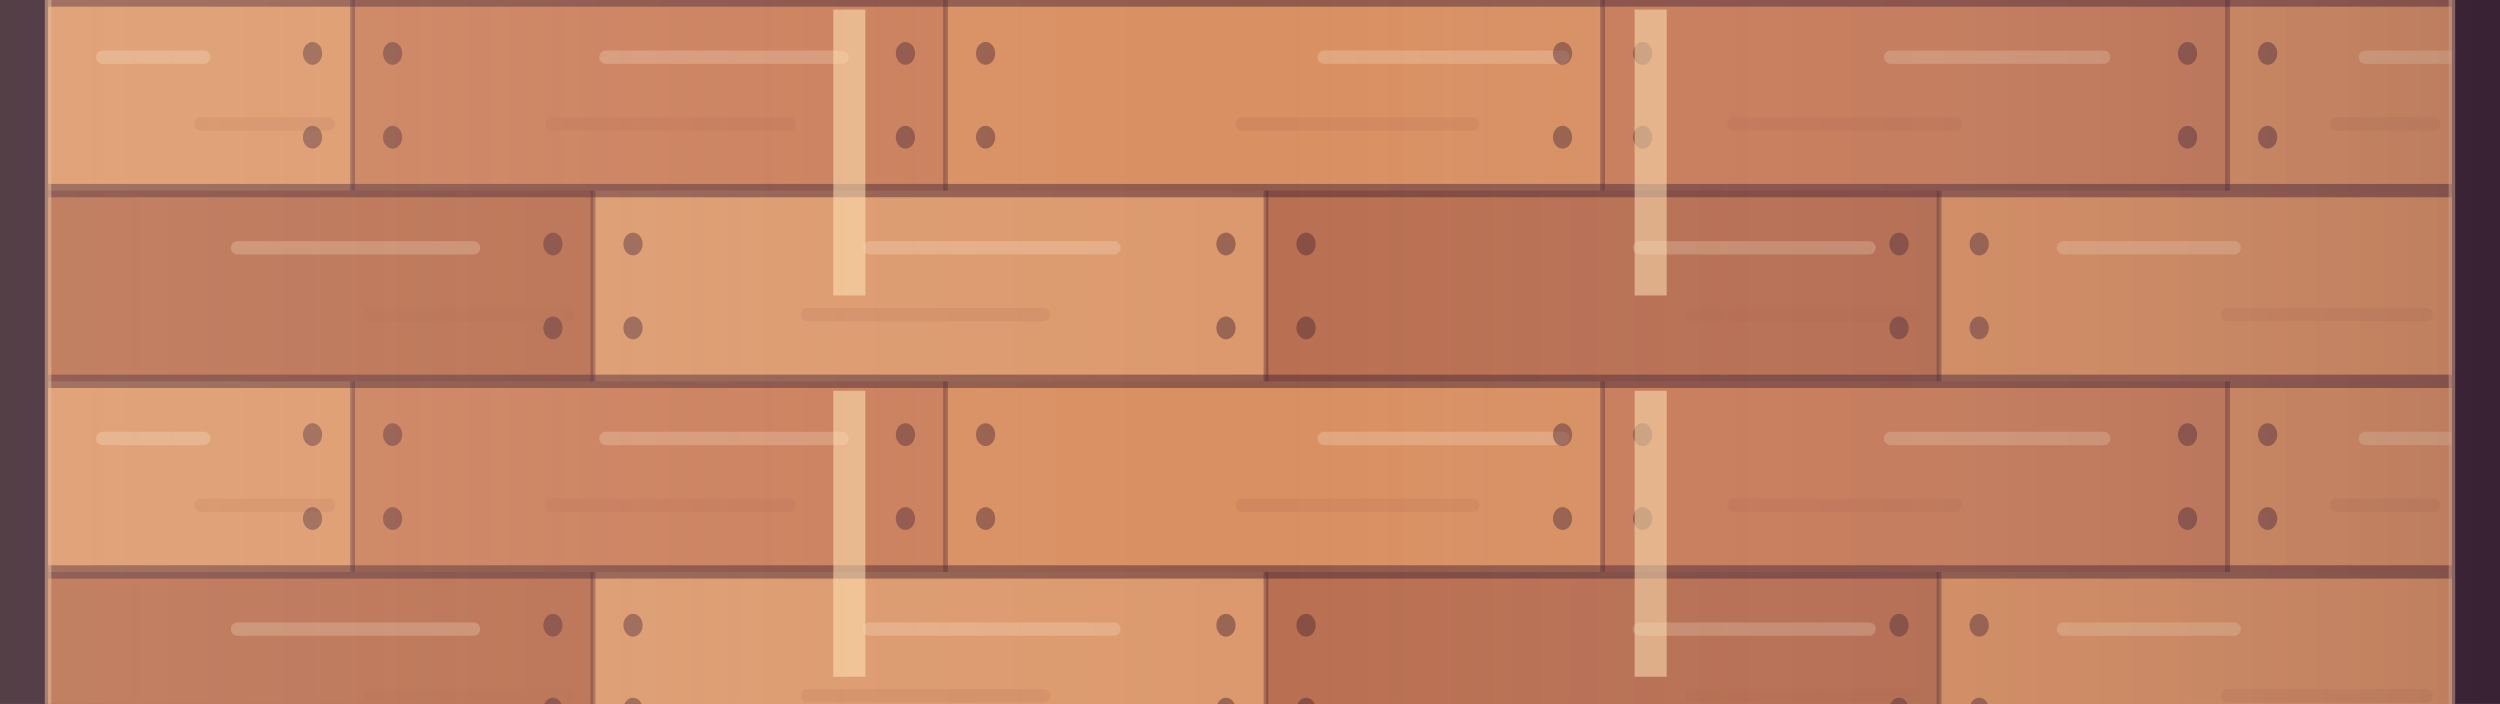
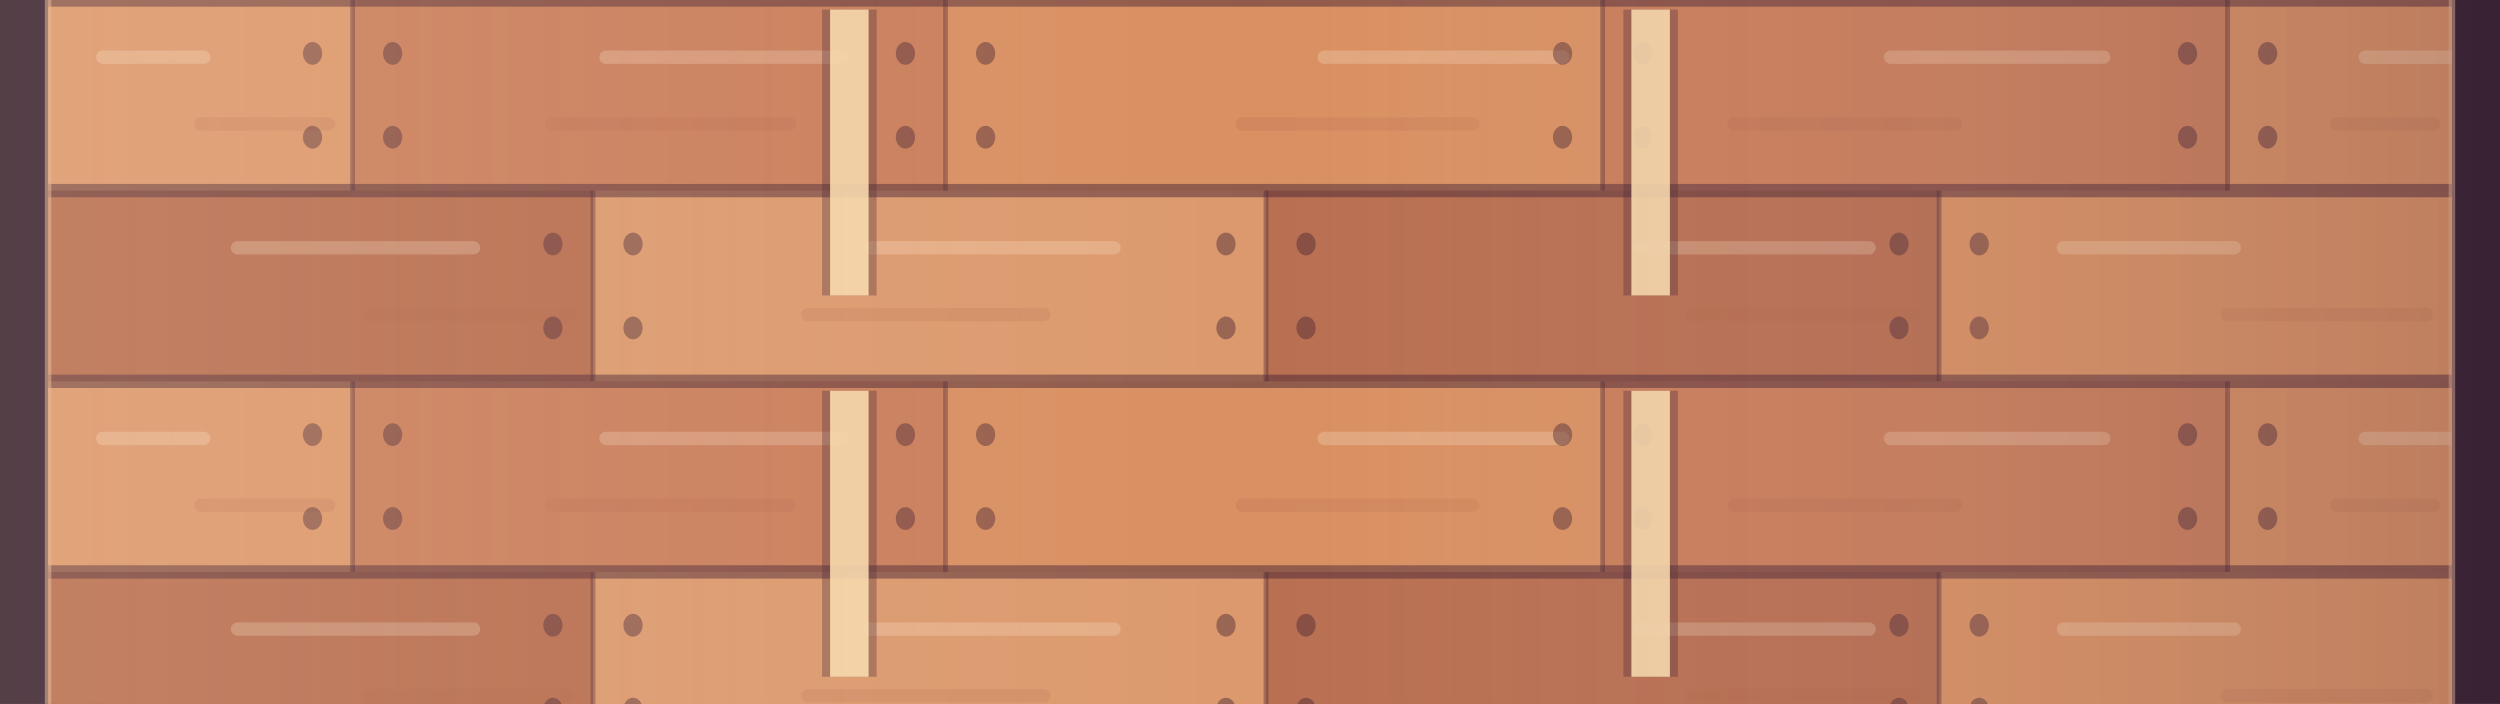
<svg xmlns="http://www.w3.org/2000/svg" width="309" height="87" viewBox="0 0 309 87">
  <rect width="309" height="87" fill="#C97C58" />
  <rect x="0" y="-23.56" width="73.29" height="24.16" fill="#b96e50" />
  <rect x="73.29" y="-23.56" width="83.19" height="24.16" fill="#dc996d" />
  <rect x="156.48" y="-23.56" width="83.19" height="24.16" fill="#b96f51" />
  <rect x="239.67" y="-23.56" width="69.33" height="24.16" fill="#d88f62" />
  <rect x="0" y="0" width="43.58" height="24.16" fill="#dc976b" />
  <rect x="43.58" y="0" width="73.29" height="24.16" fill="#ca7e5b" />
  <rect x="116.87" y="0" width="81.21" height="24.16" fill="#d99062" />
  <rect x="198.08" y="0" width="77.25" height="24.16" fill="#ca7d5a" />
  <rect x="275.33" y="0" width="33.67" height="24.16" fill="#d68d61" />
  <rect x="0" y="23.56" width="73.29" height="24.17" fill="#b96e50" />
  <rect x="73.29" y="23.56" width="83.19" height="24.17" fill="#dc996d" />
  <rect x="156.48" y="23.56" width="83.19" height="24.17" fill="#b96f51" />
  <rect x="239.67" y="23.56" width="69.33" height="24.17" fill="#d88f62" />
  <rect x="0" y="47.13" width="43.58" height="24.16" fill="#dc976b" />
  <rect x="43.58" y="47.13" width="73.29" height="24.16" fill="#ca7e5b" />
  <rect x="116.87" y="47.13" width="81.21" height="24.16" fill="#d99062" />
  <rect x="198.08" y="47.13" width="77.25" height="24.16" fill="#ca7d5a" />
  <rect x="275.33" y="47.13" width="33.67" height="24.16" fill="#d68d61" />
  <rect x="0" y="70.69" width="73.29" height="24.16" fill="#b96e50" />
  <rect x="73.29" y="70.69" width="83.19" height="24.16" fill="#dc996d" />
  <rect x="156.48" y="70.69" width="83.19" height="24.16" fill="#b96f51" />
  <rect x="239.67" y="70.69" width="69.33" height="24.16" fill="#d88f62" />
  <rect x="0" y="94.25" width="43.58" height="24.16" fill="#dc976b" />
  <rect x="43.58" y="94.25" width="73.29" height="24.16" fill="#ca7e5b" />
  <rect x="116.87" y="94.25" width="81.21" height="24.16" fill="#d99062" />
  <rect x="198.08" y="94.25" width="77.25" height="24.16" fill="#ca7d5a" />
  <rect x="275.33" y="94.25" width="33.67" height="24.16" fill="#d68d61" />
  <rect x="0" y="117.81" width="73.29" height="24.16" fill="#b96e50" />
  <rect x="73.29" y="117.81" width="83.19" height="24.16" fill="#dc996d" />
  <rect x="156.48" y="117.81" width="83.19" height="24.16" fill="#b96f51" />
  <rect x="239.67" y="117.81" width="69.33" height="24.16" fill="#d88f62" />
  <path d="M29.36 -16.49H58.53" stroke="#FFF6DE" stroke-opacity="0.22" stroke-width="1.65" stroke-linecap="round" />
  <path d="M45.77 -8.25H70.32" stroke="#A9604A" stroke-opacity="0.16" stroke-width="1.65" stroke-linecap="round" />
  <path d="M107.5 -16.49H137.69" stroke="#FFF6DE" stroke-opacity="0.22" stroke-width="1.65" stroke-linecap="round" />
  <path d="M99.82 -8.25H129" stroke="#A9604A" stroke-opacity="0.16" stroke-width="1.65" stroke-linecap="round" />
  <path d="M202.65 -16.49H231.02" stroke="#FFF6DE" stroke-opacity="0.22" stroke-width="1.65" stroke-linecap="round" />
  <path d="M209.12 -8.25H236.7" stroke="#A9604A" stroke-opacity="0.16" stroke-width="1.65" stroke-linecap="round" />
  <path d="M255.04 -16.49H276.15" stroke="#FFF6DE" stroke-opacity="0.22" stroke-width="1.65" stroke-linecap="round" />
  <path d="M275.31 -8.25H299.88" stroke="#A9604A" stroke-opacity="0.16" stroke-width="1.65" stroke-linecap="round" />
  <path d="M12.7 7.07H25.19" stroke="#FFF6DE" stroke-opacity="0.22" stroke-width="1.65" stroke-linecap="round" />
  <path d="M24.84 15.32H40.61" stroke="#A9604A" stroke-opacity="0.16" stroke-width="1.65" stroke-linecap="round" />
  <path d="M74.9 7.07H104.07" stroke="#FFF6DE" stroke-opacity="0.22" stroke-width="1.65" stroke-linecap="round" />
  <path d="M68.22 15.32H97.57" stroke="#A9604A" stroke-opacity="0.16" stroke-width="1.65" stroke-linecap="round" />
  <path d="M163.68 7.07H193.15" stroke="#FFF6DE" stroke-opacity="0.22" stroke-width="1.65" stroke-linecap="round" />
  <path d="M153.56 15.32H182.05" stroke="#A9604A" stroke-opacity="0.16" stroke-width="1.65" stroke-linecap="round" />
  <path d="M233.68 7.07H260.02" stroke="#FFF6DE" stroke-opacity="0.22" stroke-width="1.65" stroke-linecap="round" />
  <path d="M214.3 15.32H241.69" stroke="#A9604A" stroke-opacity="0.16" stroke-width="1.65" stroke-linecap="round" />
  <path d="M292.35 7.07H302.6" stroke="#FFF6DE" stroke-opacity="0.22" stroke-width="1.65" stroke-linecap="round" />
  <path d="M288.82 15.32H300.75" stroke="#A9604A" stroke-opacity="0.16" stroke-width="1.65" stroke-linecap="round" />
  <path d="M29.36 30.63H58.53" stroke="#FFF6DE" stroke-opacity="0.22" stroke-width="1.65" stroke-linecap="round" />
  <path d="M45.77 38.88H70.32" stroke="#A9604A" stroke-opacity="0.16" stroke-width="1.65" stroke-linecap="round" />
  <path d="M107.5 30.63H137.69" stroke="#FFF6DE" stroke-opacity="0.22" stroke-width="1.65" stroke-linecap="round" />
  <path d="M99.82 38.88H129" stroke="#A9604A" stroke-opacity="0.16" stroke-width="1.65" stroke-linecap="round" />
  <path d="M202.65 30.63H231.02" stroke="#FFF6DE" stroke-opacity="0.22" stroke-width="1.65" stroke-linecap="round" />
  <path d="M209.12 38.88H236.7" stroke="#A9604A" stroke-opacity="0.16" stroke-width="1.65" stroke-linecap="round" />
  <path d="M255.04 30.63H276.15" stroke="#FFF6DE" stroke-opacity="0.22" stroke-width="1.65" stroke-linecap="round" />
  <path d="M275.31 38.88H299.88" stroke="#A9604A" stroke-opacity="0.16" stroke-width="1.65" stroke-linecap="round" />
  <path d="M12.7 54.19H25.19" stroke="#FFF6DE" stroke-opacity="0.22" stroke-width="1.65" stroke-linecap="round" />
  <path d="M24.84 62.44H40.61" stroke="#A9604A" stroke-opacity="0.16" stroke-width="1.65" stroke-linecap="round" />
  <path d="M74.9 54.19H104.07" stroke="#FFF6DE" stroke-opacity="0.22" stroke-width="1.65" stroke-linecap="round" />
  <path d="M68.22 62.44H97.57" stroke="#A9604A" stroke-opacity="0.16" stroke-width="1.65" stroke-linecap="round" />
  <path d="M163.68 54.19H193.15" stroke="#FFF6DE" stroke-opacity="0.22" stroke-width="1.65" stroke-linecap="round" />
  <path d="M153.56 62.44H182.05" stroke="#A9604A" stroke-opacity="0.16" stroke-width="1.65" stroke-linecap="round" />
  <path d="M233.68 54.19H260.02" stroke="#FFF6DE" stroke-opacity="0.22" stroke-width="1.65" stroke-linecap="round" />
  <path d="M214.3 62.44H241.69" stroke="#A9604A" stroke-opacity="0.16" stroke-width="1.65" stroke-linecap="round" />
  <path d="M292.35 54.19H302.6" stroke="#FFF6DE" stroke-opacity="0.22" stroke-width="1.65" stroke-linecap="round" />
  <path d="M288.82 62.44H300.75" stroke="#A9604A" stroke-opacity="0.16" stroke-width="1.65" stroke-linecap="round" />
  <path d="M29.36 77.76H58.53" stroke="#FFF6DE" stroke-opacity="0.22" stroke-width="1.65" stroke-linecap="round" />
  <path d="M45.77 86H70.32" stroke="#A9604A" stroke-opacity="0.16" stroke-width="1.65" stroke-linecap="round" />
  <path d="M107.5 77.76H137.69" stroke="#FFF6DE" stroke-opacity="0.22" stroke-width="1.65" stroke-linecap="round" />
  <path d="M99.82 86H129" stroke="#A9604A" stroke-opacity="0.16" stroke-width="1.65" stroke-linecap="round" />
  <path d="M202.65 77.76H231.02" stroke="#FFF6DE" stroke-opacity="0.22" stroke-width="1.65" stroke-linecap="round" />
  <path d="M209.12 86H236.7" stroke="#A9604A" stroke-opacity="0.16" stroke-width="1.65" stroke-linecap="round" />
  <path d="M255.04 77.76H276.15" stroke="#FFF6DE" stroke-opacity="0.22" stroke-width="1.65" stroke-linecap="round" />
  <path d="M275.31 86H299.88" stroke="#A9604A" stroke-opacity="0.16" stroke-width="1.65" stroke-linecap="round" />
  <path d="M12.7 101.32H25.19" stroke="#FFF6DE" stroke-opacity="0.22" stroke-width="1.65" stroke-linecap="round" />
  <path d="M24.84 109.57H40.61" stroke="#A9604A" stroke-opacity="0.16" stroke-width="1.65" stroke-linecap="round" />
  <path d="M74.9 101.32H104.07" stroke="#FFF6DE" stroke-opacity="0.22" stroke-width="1.65" stroke-linecap="round" />
  <path d="M68.22 109.57H97.57" stroke="#A9604A" stroke-opacity="0.16" stroke-width="1.65" stroke-linecap="round" />
  <path d="M163.68 101.32H193.15" stroke="#FFF6DE" stroke-opacity="0.22" stroke-width="1.65" stroke-linecap="round" />
  <path d="M153.56 109.57H182.05" stroke="#A9604A" stroke-opacity="0.16" stroke-width="1.65" stroke-linecap="round" />
  <path d="M233.68 101.32H260.02" stroke="#FFF6DE" stroke-opacity="0.22" stroke-width="1.65" stroke-linecap="round" />
  <path d="M214.3 109.57H241.69" stroke="#A9604A" stroke-opacity="0.16" stroke-width="1.65" stroke-linecap="round" />
  <path d="M292.35 101.32H302.6" stroke="#FFF6DE" stroke-opacity="0.22" stroke-width="1.65" stroke-linecap="round" />
  <path d="M288.82 109.57H300.75" stroke="#A9604A" stroke-opacity="0.16" stroke-width="1.65" stroke-linecap="round" />
  <path d="M29.36 124.88H58.53" stroke="#FFF6DE" stroke-opacity="0.22" stroke-width="1.65" stroke-linecap="round" />
  <path d="M45.77 133.13H70.32" stroke="#A9604A" stroke-opacity="0.16" stroke-width="1.65" stroke-linecap="round" />
  <path d="M107.5 124.88H137.69" stroke="#FFF6DE" stroke-opacity="0.22" stroke-width="1.65" stroke-linecap="round" />
  <path d="M99.82 133.13H129" stroke="#A9604A" stroke-opacity="0.16" stroke-width="1.65" stroke-linecap="round" />
  <path d="M202.65 124.88H231.02" stroke="#FFF6DE" stroke-opacity="0.22" stroke-width="1.65" stroke-linecap="round" />
  <path d="M209.12 133.13H236.7" stroke="#A9604A" stroke-opacity="0.16" stroke-width="1.65" stroke-linecap="round" />
  <path d="M255.04 124.88H276.15" stroke="#FFF6DE" stroke-opacity="0.22" stroke-width="1.65" stroke-linecap="round" />
  <path d="M275.31 133.13H299.88" stroke="#A9604A" stroke-opacity="0.16" stroke-width="1.65" stroke-linecap="round" />
  <path d="M73.29 -23.56V0" stroke="#4A2734" stroke-opacity=".38" stroke-width="0.6" />
  <path d="M156.48 -23.56V0" stroke="#4A2734" stroke-opacity=".38" stroke-width="0.6" />
  <path d="M239.67 -23.56V0" stroke="#4A2734" stroke-opacity=".38" stroke-width="0.6" />
  <path d="M0 -23.56H309" stroke="#4A2734" stroke-opacity=".5" stroke-width="1.65" />
  <path d="M43.58 0V23.56" stroke="#4A2734" stroke-opacity=".38" stroke-width="0.6" />
  <path d="M116.87 0V23.56" stroke="#4A2734" stroke-opacity=".38" stroke-width="0.6" />
  <path d="M198.08 0V23.56" stroke="#4A2734" stroke-opacity=".38" stroke-width="0.6" />
  <path d="M275.33 0V23.56" stroke="#4A2734" stroke-opacity=".38" stroke-width="0.6" />
  <path d="M0 0H309" stroke="#4A2734" stroke-opacity=".5" stroke-width="1.65" />
  <path d="M73.29 23.56V47.13" stroke="#4A2734" stroke-opacity=".38" stroke-width="0.6" />
  <path d="M156.48 23.56V47.13" stroke="#4A2734" stroke-opacity=".38" stroke-width="0.6" />
  <path d="M239.67 23.56V47.13" stroke="#4A2734" stroke-opacity=".38" stroke-width="0.6" />
  <path d="M0 23.56H309" stroke="#4A2734" stroke-opacity=".5" stroke-width="1.65" />
  <path d="M43.58 47.13V70.69" stroke="#4A2734" stroke-opacity=".38" stroke-width="0.6" />
  <path d="M116.87 47.13V70.69" stroke="#4A2734" stroke-opacity=".38" stroke-width="0.6" />
  <path d="M198.08 47.13V70.69" stroke="#4A2734" stroke-opacity=".38" stroke-width="0.6" />
  <path d="M275.33 47.13V70.69" stroke="#4A2734" stroke-opacity=".38" stroke-width="0.6" />
  <path d="M0 47.13H309" stroke="#4A2734" stroke-opacity=".5" stroke-width="1.65" />
  <path d="M73.29 70.69V94.25" stroke="#4A2734" stroke-opacity=".38" stroke-width="0.6" />
  <path d="M156.48 70.69V94.25" stroke="#4A2734" stroke-opacity=".38" stroke-width="0.6" />
  <path d="M239.67 70.69V94.25" stroke="#4A2734" stroke-opacity=".38" stroke-width="0.6" />
  <path d="M0 70.69H309" stroke="#4A2734" stroke-opacity=".5" stroke-width="1.65" />
  <path d="M43.58 94.25V117.81" stroke="#4A2734" stroke-opacity=".38" stroke-width="0.6" />
  <path d="M116.87 94.25V117.81" stroke="#4A2734" stroke-opacity=".38" stroke-width="0.6" />
  <path d="M198.08 94.25V117.81" stroke="#4A2734" stroke-opacity=".38" stroke-width="0.6" />
  <path d="M275.33 94.25V117.81" stroke="#4A2734" stroke-opacity=".38" stroke-width="0.6" />
  <path d="M0 94.25H309" stroke="#4A2734" stroke-opacity=".5" stroke-width="1.65" />
  <path d="M73.29 117.81V141.37" stroke="#4A2734" stroke-opacity=".38" stroke-width="0.6" />
  <path d="M156.48 117.81V141.37" stroke="#4A2734" stroke-opacity=".38" stroke-width="0.6" />
  <path d="M239.67 117.81V141.37" stroke="#4A2734" stroke-opacity=".38" stroke-width="0.6" />
  <path d="M0 117.81H309" stroke="#4A2734" stroke-opacity=".5" stroke-width="1.65" />
  <ellipse cx="68.34" cy="-16.97" rx="1.19" ry="1.41" fill="#4A2734" fill-opacity=".45" />
  <ellipse cx="68.34" cy="-6.6" rx="1.19" ry="1.41" fill="#4A2734" fill-opacity=".45" />
  <ellipse cx="78.24" cy="-16.97" rx="1.19" ry="1.41" fill="#4A2734" fill-opacity=".45" />
  <ellipse cx="78.24" cy="-6.6" rx="1.19" ry="1.41" fill="#4A2734" fill-opacity=".45" />
  <ellipse cx="151.53" cy="-16.97" rx="1.19" ry="1.41" fill="#4A2734" fill-opacity=".45" />
  <ellipse cx="151.53" cy="-6.6" rx="1.19" ry="1.41" fill="#4A2734" fill-opacity=".45" />
  <ellipse cx="161.43" cy="-16.97" rx="1.19" ry="1.41" fill="#4A2734" fill-opacity=".45" />
  <ellipse cx="161.43" cy="-6.6" rx="1.19" ry="1.41" fill="#4A2734" fill-opacity=".45" />
  <ellipse cx="234.72" cy="-16.97" rx="1.19" ry="1.41" fill="#4A2734" fill-opacity=".45" />
  <ellipse cx="234.72" cy="-6.6" rx="1.19" ry="1.41" fill="#4A2734" fill-opacity=".45" />
  <ellipse cx="244.63" cy="-16.97" rx="1.19" ry="1.41" fill="#4A2734" fill-opacity=".45" />
  <ellipse cx="244.63" cy="-6.6" rx="1.19" ry="1.41" fill="#4A2734" fill-opacity=".45" />
  <ellipse cx="38.63" cy="6.6" rx="1.19" ry="1.41" fill="#4A2734" fill-opacity=".45" />
  <ellipse cx="38.63" cy="16.96" rx="1.19" ry="1.41" fill="#4A2734" fill-opacity=".45" />
  <ellipse cx="48.53" cy="6.6" rx="1.19" ry="1.41" fill="#4A2734" fill-opacity=".45" />
  <ellipse cx="48.53" cy="16.96" rx="1.19" ry="1.41" fill="#4A2734" fill-opacity=".45" />
  <ellipse cx="111.91" cy="6.6" rx="1.19" ry="1.41" fill="#4A2734" fill-opacity=".45" />
  <ellipse cx="111.91" cy="16.96" rx="1.19" ry="1.41" fill="#4A2734" fill-opacity=".45" />
  <ellipse cx="121.82" cy="6.6" rx="1.19" ry="1.41" fill="#4A2734" fill-opacity=".45" />
  <ellipse cx="121.82" cy="16.96" rx="1.19" ry="1.41" fill="#4A2734" fill-opacity=".45" />
  <ellipse cx="193.13" cy="6.6" rx="1.19" ry="1.41" fill="#4A2734" fill-opacity=".45" />
  <ellipse cx="193.13" cy="16.96" rx="1.19" ry="1.41" fill="#4A2734" fill-opacity=".45" />
  <ellipse cx="203.03" cy="6.6" rx="1.19" ry="1.41" fill="#4A2734" fill-opacity=".45" />
  <ellipse cx="203.03" cy="16.96" rx="1.19" ry="1.41" fill="#4A2734" fill-opacity=".45" />
  <ellipse cx="270.38" cy="6.6" rx="1.19" ry="1.41" fill="#4A2734" fill-opacity=".45" />
  <ellipse cx="270.38" cy="16.96" rx="1.19" ry="1.41" fill="#4A2734" fill-opacity=".45" />
  <ellipse cx="280.28" cy="6.6" rx="1.19" ry="1.41" fill="#4A2734" fill-opacity=".45" />
  <ellipse cx="280.28" cy="16.96" rx="1.19" ry="1.41" fill="#4A2734" fill-opacity=".45" />
  <ellipse cx="68.34" cy="30.16" rx="1.19" ry="1.41" fill="#4A2734" fill-opacity=".45" />
  <ellipse cx="68.34" cy="40.53" rx="1.19" ry="1.41" fill="#4A2734" fill-opacity=".45" />
  <ellipse cx="78.24" cy="30.16" rx="1.19" ry="1.41" fill="#4A2734" fill-opacity=".45" />
  <ellipse cx="78.24" cy="40.53" rx="1.19" ry="1.41" fill="#4A2734" fill-opacity=".45" />
  <ellipse cx="151.53" cy="30.16" rx="1.19" ry="1.41" fill="#4A2734" fill-opacity=".45" />
  <ellipse cx="151.53" cy="40.53" rx="1.19" ry="1.41" fill="#4A2734" fill-opacity=".45" />
  <ellipse cx="161.43" cy="30.16" rx="1.19" ry="1.41" fill="#4A2734" fill-opacity=".45" />
  <ellipse cx="161.43" cy="40.53" rx="1.19" ry="1.41" fill="#4A2734" fill-opacity=".45" />
  <ellipse cx="234.72" cy="30.16" rx="1.19" ry="1.41" fill="#4A2734" fill-opacity=".45" />
  <ellipse cx="234.72" cy="40.53" rx="1.19" ry="1.41" fill="#4A2734" fill-opacity=".45" />
  <ellipse cx="244.63" cy="30.16" rx="1.19" ry="1.41" fill="#4A2734" fill-opacity=".45" />
  <ellipse cx="244.63" cy="40.53" rx="1.19" ry="1.41" fill="#4A2734" fill-opacity=".45" />
  <ellipse cx="38.63" cy="53.72" rx="1.19" ry="1.41" fill="#4A2734" fill-opacity=".45" />
  <ellipse cx="38.63" cy="64.09" rx="1.19" ry="1.41" fill="#4A2734" fill-opacity=".45" />
  <ellipse cx="48.53" cy="53.72" rx="1.19" ry="1.41" fill="#4A2734" fill-opacity=".45" />
  <ellipse cx="48.53" cy="64.09" rx="1.19" ry="1.41" fill="#4A2734" fill-opacity=".45" />
  <ellipse cx="111.91" cy="53.72" rx="1.19" ry="1.41" fill="#4A2734" fill-opacity=".45" />
  <ellipse cx="111.91" cy="64.09" rx="1.19" ry="1.41" fill="#4A2734" fill-opacity=".45" />
  <ellipse cx="121.82" cy="53.72" rx="1.19" ry="1.41" fill="#4A2734" fill-opacity=".45" />
  <ellipse cx="121.82" cy="64.09" rx="1.19" ry="1.41" fill="#4A2734" fill-opacity=".45" />
  <ellipse cx="193.13" cy="53.72" rx="1.19" ry="1.41" fill="#4A2734" fill-opacity=".45" />
  <ellipse cx="193.13" cy="64.09" rx="1.19" ry="1.41" fill="#4A2734" fill-opacity=".45" />
  <ellipse cx="203.03" cy="53.72" rx="1.19" ry="1.41" fill="#4A2734" fill-opacity=".45" />
  <ellipse cx="203.03" cy="64.09" rx="1.19" ry="1.41" fill="#4A2734" fill-opacity=".45" />
  <ellipse cx="270.38" cy="53.72" rx="1.19" ry="1.41" fill="#4A2734" fill-opacity=".45" />
  <ellipse cx="270.38" cy="64.09" rx="1.19" ry="1.41" fill="#4A2734" fill-opacity=".45" />
  <ellipse cx="280.28" cy="53.72" rx="1.19" ry="1.41" fill="#4A2734" fill-opacity=".45" />
  <ellipse cx="280.28" cy="64.09" rx="1.19" ry="1.41" fill="#4A2734" fill-opacity=".45" />
  <ellipse cx="68.34" cy="77.28" rx="1.19" ry="1.41" fill="#4A2734" fill-opacity=".45" />
  <ellipse cx="68.34" cy="87.65" rx="1.19" ry="1.41" fill="#4A2734" fill-opacity=".45" />
  <ellipse cx="78.24" cy="77.28" rx="1.19" ry="1.41" fill="#4A2734" fill-opacity=".45" />
  <ellipse cx="78.24" cy="87.65" rx="1.19" ry="1.41" fill="#4A2734" fill-opacity=".45" />
  <ellipse cx="151.53" cy="77.28" rx="1.19" ry="1.41" fill="#4A2734" fill-opacity=".45" />
  <ellipse cx="151.53" cy="87.65" rx="1.19" ry="1.41" fill="#4A2734" fill-opacity=".45" />
  <ellipse cx="161.43" cy="77.28" rx="1.19" ry="1.41" fill="#4A2734" fill-opacity=".45" />
  <ellipse cx="161.43" cy="87.65" rx="1.19" ry="1.41" fill="#4A2734" fill-opacity=".45" />
  <ellipse cx="234.72" cy="77.28" rx="1.19" ry="1.41" fill="#4A2734" fill-opacity=".45" />
  <ellipse cx="234.72" cy="87.65" rx="1.19" ry="1.41" fill="#4A2734" fill-opacity=".45" />
  <ellipse cx="244.63" cy="77.28" rx="1.19" ry="1.41" fill="#4A2734" fill-opacity=".45" />
  <ellipse cx="244.63" cy="87.65" rx="1.19" ry="1.41" fill="#4A2734" fill-opacity=".45" />
  <ellipse cx="38.63" cy="100.85" rx="1.19" ry="1.41" fill="#4A2734" fill-opacity=".45" />
  <ellipse cx="38.63" cy="111.21" rx="1.19" ry="1.41" fill="#4A2734" fill-opacity=".45" />
  <ellipse cx="48.53" cy="100.85" rx="1.19" ry="1.41" fill="#4A2734" fill-opacity=".45" />
  <ellipse cx="48.53" cy="111.21" rx="1.19" ry="1.41" fill="#4A2734" fill-opacity=".45" />
  <ellipse cx="111.91" cy="100.85" rx="1.19" ry="1.41" fill="#4A2734" fill-opacity=".45" />
  <ellipse cx="111.91" cy="111.21" rx="1.19" ry="1.41" fill="#4A2734" fill-opacity=".45" />
  <ellipse cx="121.82" cy="100.85" rx="1.19" ry="1.41" fill="#4A2734" fill-opacity=".45" />
  <ellipse cx="121.82" cy="111.21" rx="1.19" ry="1.41" fill="#4A2734" fill-opacity=".45" />
  <ellipse cx="193.13" cy="100.85" rx="1.19" ry="1.41" fill="#4A2734" fill-opacity=".45" />
  <ellipse cx="193.13" cy="111.21" rx="1.19" ry="1.41" fill="#4A2734" fill-opacity=".45" />
  <ellipse cx="203.03" cy="100.85" rx="1.19" ry="1.41" fill="#4A2734" fill-opacity=".45" />
  <ellipse cx="203.03" cy="111.21" rx="1.19" ry="1.41" fill="#4A2734" fill-opacity=".45" />
  <ellipse cx="270.38" cy="100.85" rx="1.19" ry="1.41" fill="#4A2734" fill-opacity=".45" />
  <ellipse cx="270.38" cy="111.21" rx="1.19" ry="1.41" fill="#4A2734" fill-opacity=".45" />
  <ellipse cx="280.28" cy="100.85" rx="1.19" ry="1.41" fill="#4A2734" fill-opacity=".45" />
  <ellipse cx="280.28" cy="111.21" rx="1.19" ry="1.41" fill="#4A2734" fill-opacity=".45" />
  <ellipse cx="68.34" cy="124.41" rx="1.19" ry="1.41" fill="#4A2734" fill-opacity=".45" />
  <ellipse cx="68.34" cy="134.78" rx="1.19" ry="1.41" fill="#4A2734" fill-opacity=".45" />
  <ellipse cx="78.24" cy="124.41" rx="1.19" ry="1.41" fill="#4A2734" fill-opacity=".45" />
  <ellipse cx="78.24" cy="134.78" rx="1.19" ry="1.41" fill="#4A2734" fill-opacity=".45" />
  <ellipse cx="151.53" cy="124.41" rx="1.19" ry="1.41" fill="#4A2734" fill-opacity=".45" />
  <ellipse cx="151.53" cy="134.78" rx="1.19" ry="1.41" fill="#4A2734" fill-opacity=".45" />
  <ellipse cx="161.43" cy="124.41" rx="1.19" ry="1.41" fill="#4A2734" fill-opacity=".45" />
  <ellipse cx="161.43" cy="134.78" rx="1.19" ry="1.41" fill="#4A2734" fill-opacity=".45" />
  <ellipse cx="234.72" cy="124.41" rx="1.19" ry="1.41" fill="#4A2734" fill-opacity=".45" />
  <ellipse cx="234.72" cy="134.78" rx="1.19" ry="1.41" fill="#4A2734" fill-opacity=".45" />
  <ellipse cx="244.63" cy="124.41" rx="1.19" ry="1.41" fill="#4A2734" fill-opacity=".45" />
  <ellipse cx="244.63" cy="134.78" rx="1.19" ry="1.41" fill="#4A2734" fill-opacity=".45" />
-   <rect x="103" y="1.18" width="3.96" height="35.34" fill="#FFE1B0" fill-opacity=".55" />
-   <rect x="202.04" y="1.18" width="3.96" height="35.34" fill="#FFE1B0" fill-opacity=".55" />
-   <rect x="103" y="48.3" width="3.96" height="35.35" fill="#FFE1B0" fill-opacity=".55" />
-   <rect x="202.04" y="48.3" width="3.96" height="35.35" fill="#FFE1B0" fill-opacity=".55" />
-   <rect x="103" y="95.43" width="3.96" height="35.34" fill="#FFE1B0" fill-opacity=".55" />
-   <rect x="202.04" y="95.43" width="3.96" height="35.34" fill="#FFE1B0" fill-opacity=".55" />
+   <rect x="101.61" y="1.18" width="6.74" height="35.34" fill="#4A2734" fill-opacity=".35" />
+   <rect x="102.6" y="1.18" width="4.76" height="35.34" fill="#FFE1B0" fill-opacity=".85" />
+   <rect x="200.65" y="1.18" width="6.74" height="35.34" fill="#4A2734" fill-opacity=".35" />
+   <rect x="201.64" y="1.18" width="4.76" height="35.34" fill="#FFE1B0" fill-opacity=".85" />
+   <rect x="101.61" y="48.3" width="6.74" height="35.35" fill="#4A2734" fill-opacity=".35" />
+   <rect x="102.6" y="48.3" width="4.76" height="35.35" fill="#FFE1B0" fill-opacity=".85" />
+   <rect x="200.65" y="48.3" width="6.74" height="35.35" fill="#4A2734" fill-opacity=".35" />
+   <rect x="201.64" y="48.3" width="4.76" height="35.35" fill="#FFE1B0" fill-opacity=".85" />
+   <rect x="101.61" y="95.43" width="6.74" height="35.34" fill="#4A2734" fill-opacity=".35" />
+   <rect x="102.6" y="95.43" width="4.76" height="35.34" fill="#FFE1B0" fill-opacity=".85" />
+   <rect x="200.65" y="95.43" width="6.74" height="35.34" fill="#4A2734" fill-opacity=".35" />
+   <rect x="201.64" y="95.43" width="4.76" height="35.34" fill="#FFE1B0" fill-opacity=".85" />
  <rect x="0" y="0" width="5.94" height="87" fill="#3A2230" />
  <rect x="303.06" y="0" width="5.94" height="87" fill="#3A2230" />
  <path d="M5.94 0V87M303.06 0V87" stroke="#e4b191" stroke-opacity=".55" stroke-width="0.8" />
  <defs>
    <linearGradient id="l" x1="0" x2="1" y1="0" y2="0">
      <stop offset="0" stop-color="#FFF4D8" stop-opacity="0.14" />
      <stop offset=".5" stop-color="#FFFFFF" stop-opacity="0" />
      <stop offset="1" stop-color="#2A1E48" stop-opacity="0.16" />
    </linearGradient>
  </defs>
  <rect width="309" height="87" fill="url(#l)" />
</svg>
